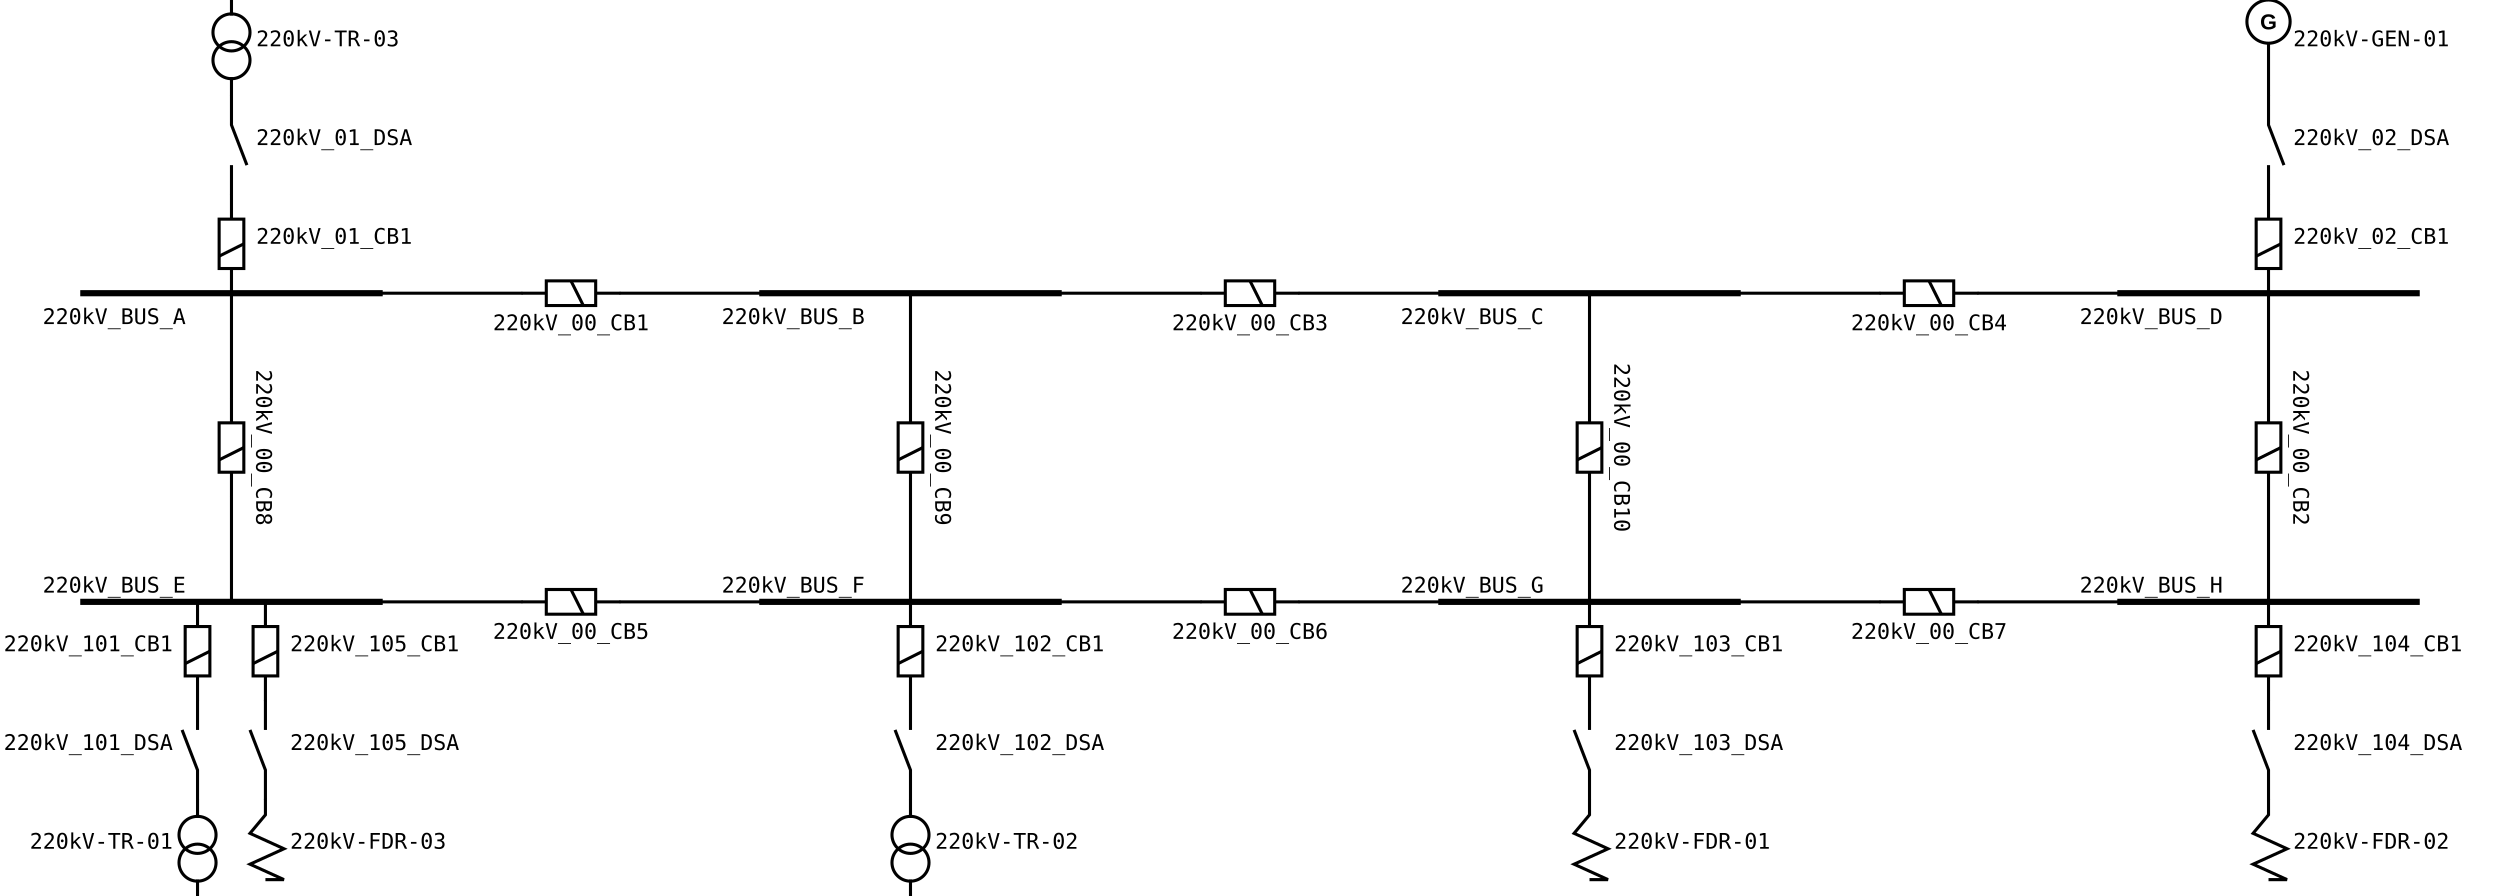
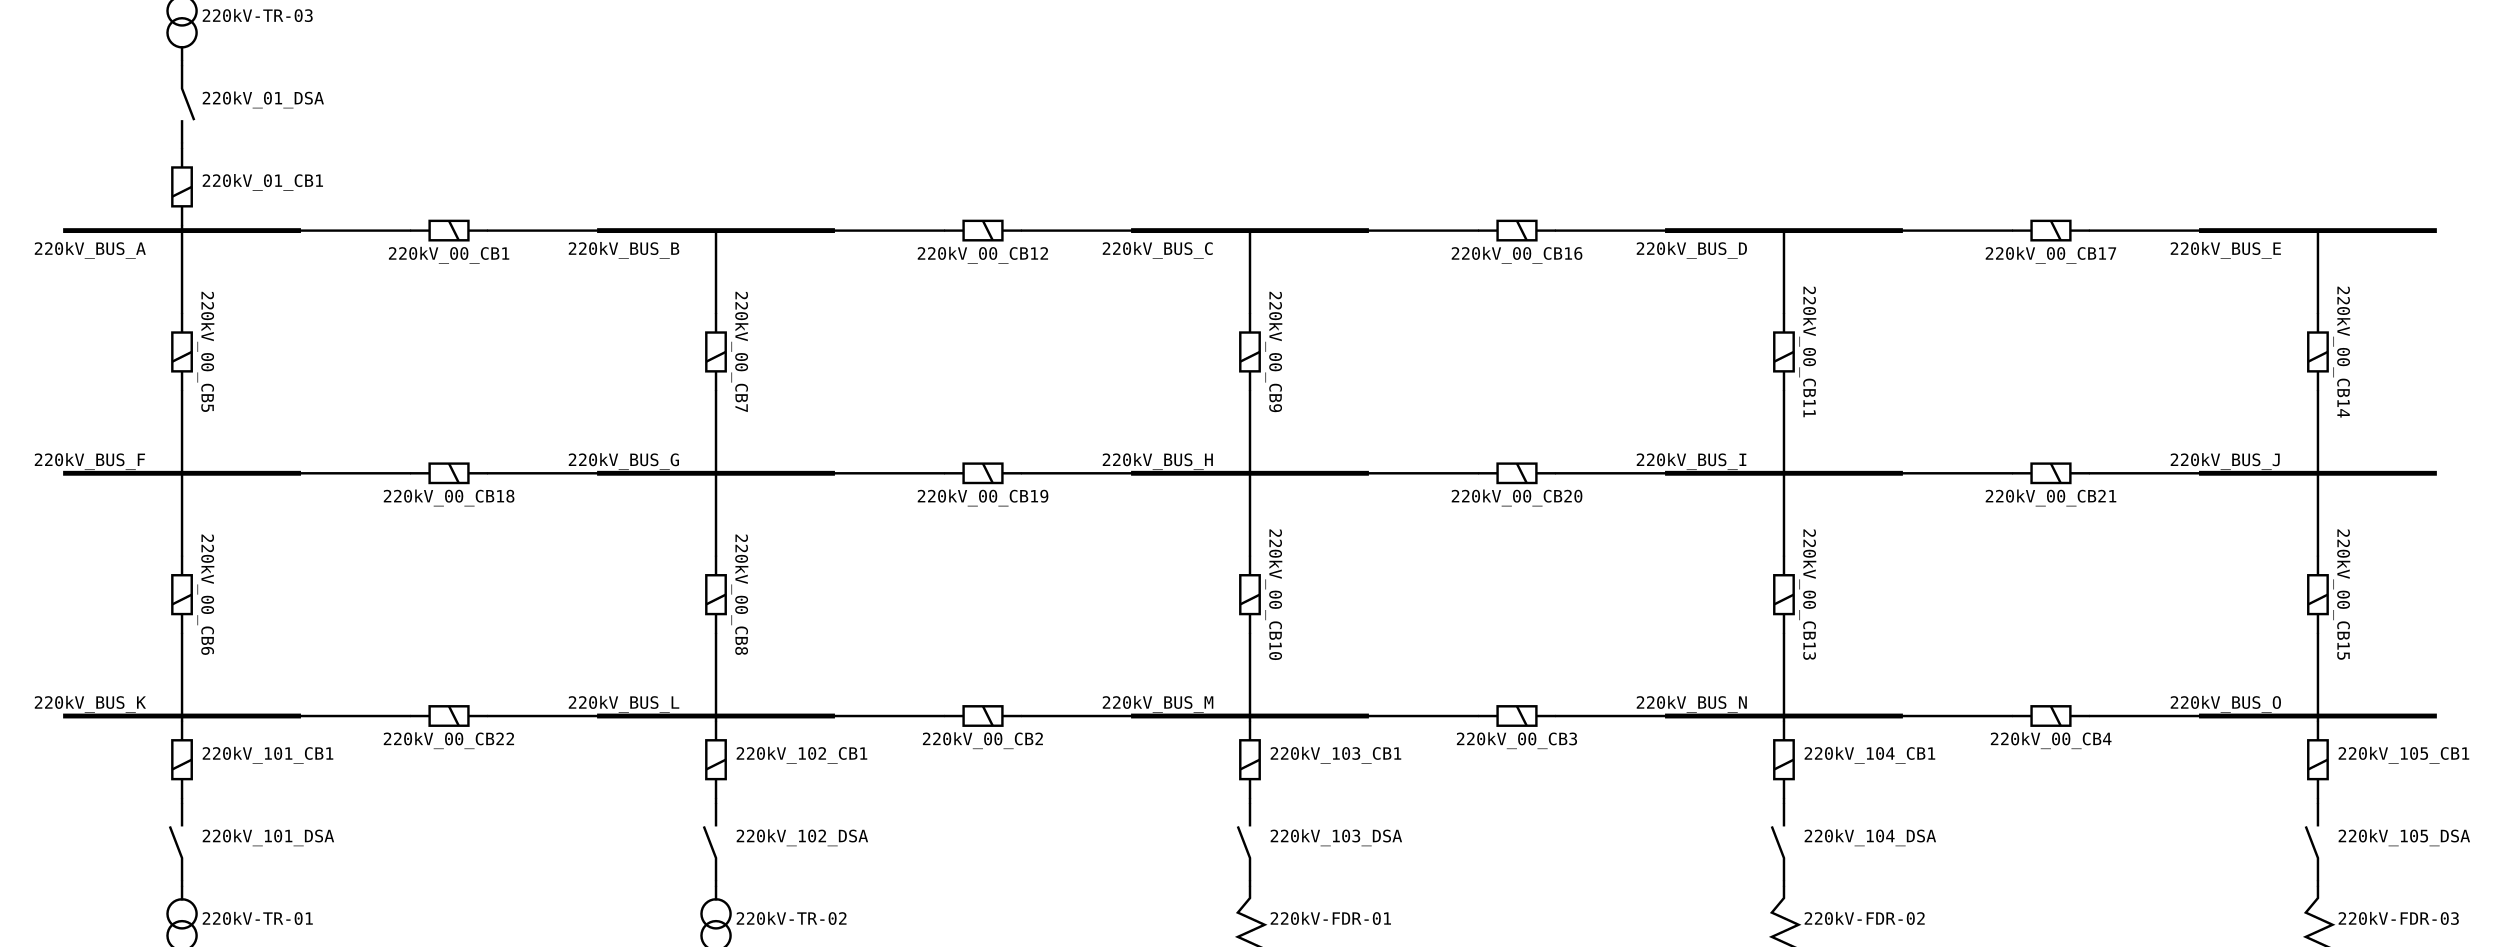
- <svg xmlns="http://www.w3.org/2000/svg" viewBox="0 0 810 290" width="810" height="290" style="background:#fff">
+ <svg xmlns="http://www.w3.org/2000/svg" viewBox="0 0 1030 390" width="1030" height="390" style="background:#fff">
  <line x1="27.0" y1="95.0" x2="123.0" y2="95.0" stroke="#000" stroke-width="2.0" stroke-linecap="square" />
  <text x="37.0" y="105.0" text-anchor="middle" font-family="monospace" font-size="7" fill="#000">220kV_BUS_A</text>
  <line x1="247.0" y1="95.0" x2="343.0" y2="95.0" stroke="#000" stroke-width="2.0" stroke-linecap="square" />
  <text x="257.0" y="105.0" text-anchor="middle" font-family="monospace" font-size="7" fill="#000">220kV_BUS_B</text>
  <line x1="467.0" y1="95.0" x2="563.0" y2="95.0" stroke="#000" stroke-width="2.0" stroke-linecap="square" />
  <text x="477.0" y="105.0" text-anchor="middle" font-family="monospace" font-size="7" fill="#000">220kV_BUS_C</text>
  <line x1="687.0" y1="95.0" x2="783.0" y2="95.0" stroke="#000" stroke-width="2.0" stroke-linecap="square" />
  <text x="697.0" y="105.0" text-anchor="middle" font-family="monospace" font-size="7" fill="#000">220kV_BUS_D</text>
+   <line x1="907.0" y1="95.0" x2="1003.0" y2="95.0" stroke="#000" stroke-width="2.0" stroke-linecap="square" />
+   <text x="917.0" y="105.0" text-anchor="middle" font-family="monospace" font-size="7" fill="#000">220kV_BUS_E</text>
  <line x1="27.0" y1="195.0" x2="123.0" y2="195.0" stroke="#000" stroke-width="2.0" stroke-linecap="square" />
-   <text x="37.0" y="192.0" text-anchor="middle" font-family="monospace" font-size="7" fill="#000">220kV_BUS_E</text>
+   <text x="37.0" y="192.0" text-anchor="middle" font-family="monospace" font-size="7" fill="#000">220kV_BUS_F</text>
  <line x1="247.0" y1="195.0" x2="343.0" y2="195.0" stroke="#000" stroke-width="2.0" stroke-linecap="square" />
-   <text x="257.0" y="192.0" text-anchor="middle" font-family="monospace" font-size="7" fill="#000">220kV_BUS_F</text>
+   <text x="257.0" y="192.0" text-anchor="middle" font-family="monospace" font-size="7" fill="#000">220kV_BUS_G</text>
  <line x1="467.0" y1="195.0" x2="563.0" y2="195.0" stroke="#000" stroke-width="2.0" stroke-linecap="square" />
-   <text x="477.0" y="192.0" text-anchor="middle" font-family="monospace" font-size="7" fill="#000">220kV_BUS_G</text>
+   <text x="477.0" y="192.0" text-anchor="middle" font-family="monospace" font-size="7" fill="#000">220kV_BUS_H</text>
  <line x1="687.0" y1="195.0" x2="783.0" y2="195.0" stroke="#000" stroke-width="2.0" stroke-linecap="square" />
-   <text x="697.0" y="192.0" text-anchor="middle" font-family="monospace" font-size="7" fill="#000">220kV_BUS_H</text>
+   <text x="697.0" y="192.0" text-anchor="middle" font-family="monospace" font-size="7" fill="#000">220kV_BUS_I</text>
+   <line x1="907.0" y1="195.0" x2="1003.0" y2="195.0" stroke="#000" stroke-width="2.0" stroke-linecap="square" />
+   <text x="917.0" y="192.0" text-anchor="middle" font-family="monospace" font-size="7" fill="#000">220kV_BUS_J</text>
+   <line x1="27.0" y1="295.0" x2="123.0" y2="295.0" stroke="#000" stroke-width="2.0" stroke-linecap="square" />
+   <text x="37.0" y="292.0" text-anchor="middle" font-family="monospace" font-size="7" fill="#000">220kV_BUS_K</text>
+   <line x1="247.0" y1="295.0" x2="343.0" y2="295.0" stroke="#000" stroke-width="2.0" stroke-linecap="square" />
+   <text x="257.0" y="292.0" text-anchor="middle" font-family="monospace" font-size="7" fill="#000">220kV_BUS_L</text>
+   <line x1="467.0" y1="295.0" x2="563.0" y2="295.0" stroke="#000" stroke-width="2.0" stroke-linecap="square" />
+   <text x="477.0" y="292.0" text-anchor="middle" font-family="monospace" font-size="7" fill="#000">220kV_BUS_M</text>
+   <line x1="687.0" y1="295.0" x2="783.0" y2="295.0" stroke="#000" stroke-width="2.0" stroke-linecap="square" />
+   <text x="697.0" y="292.0" text-anchor="middle" font-family="monospace" font-size="7" fill="#000">220kV_BUS_N</text>
+   <line x1="907.0" y1="295.0" x2="1003.0" y2="295.0" stroke="#000" stroke-width="2.0" stroke-linecap="square" />
+   <text x="917.0" y="292.0" text-anchor="middle" font-family="monospace" font-size="7" fill="#000">220kV_BUS_O</text>
  <line x1="123.0" y1="95.0" x2="169.0" y2="95.0" stroke="#000" stroke-width="1" stroke-linecap="round" />
  <circle cx="123.0" cy="95.0" r="0.0" fill="#000" />
  <circle cx="169.0" cy="95.0" r="0.0" fill="#000" />
  <g transform="translate(169.0,79.0) scale(1)">
    <g transform="rotate(-90,16,16)">
      <line x1="16" y1="0" x2="16" y2="8" stroke="#000" stroke-width="1" />
      <line x1="16" y1="32" x2="16" y2="24" stroke="#000" stroke-width="1" />
      <rect x="12" y="8" width="8" height="16" fill="none" stroke="#000" stroke-width="1" />
      <line x1="12" y1="20" x2="20" y2="16" stroke="#000" stroke-width="1" />
    </g>
  </g>
  <text x="185.0" y="107.0" text-anchor="middle" font-family="monospace" font-size="7" fill="#000">220kV_00_CB1</text>
  <circle cx="201.0" cy="95.0" r="0.0" fill="#000" />
  <line x1="201.0" y1="95.0" x2="247.0" y2="95.0" stroke="#000" stroke-width="1" stroke-linecap="round" />
  <circle cx="247.0" cy="95.0" r="0.0" fill="#000" />
  <line x1="75.0" y1="95.0" x2="75.0" y2="129.0" stroke="#000" stroke-width="1" stroke-linecap="round" />
  <circle cx="75.0" cy="95.0" r="0.0" fill="#000" />
  <circle cx="75.0" cy="129.0" r="0.0" fill="#000" />
  <g transform="translate(59.0,129.0) scale(1)">
    <line x1="16" y1="0" x2="16" y2="8" stroke="#000" stroke-width="1" />
    <line x1="16" y1="32" x2="16" y2="24" stroke="#000" stroke-width="1" />
    <rect x="12" y="8" width="8" height="16" fill="none" stroke="#000" stroke-width="1" />
    <line x1="12" y1="20" x2="20" y2="16" stroke="#000" stroke-width="1" />
  </g>
-   <text x="83.0" y="145.0" text-anchor="middle" font-family="monospace" font-size="7" fill="#000" transform="rotate(90,83.0,145.0)">220kV_00_CB8</text>
+   <text x="83.0" y="145.0" text-anchor="middle" font-family="monospace" font-size="7" fill="#000" transform="rotate(90,83.0,145.0)">220kV_00_CB5</text>
  <circle cx="75.0" cy="161.0" r="0.0" fill="#000" />
  <line x1="75.0" y1="161.0" x2="75.0" y2="195.0" stroke="#000" stroke-width="1" stroke-linecap="round" />
  <circle cx="75.0" cy="195.0" r="0.0" fill="#000" />
+   <line x1="295.0" y1="95.0" x2="295.0" y2="129.0" stroke="#000" stroke-width="1" stroke-linecap="round" />
+   <circle cx="295.0" cy="95.0" r="0.0" fill="#000" />
+   <circle cx="295.0" cy="129.0" r="0.0" fill="#000" />
+   <g transform="translate(279.0,129.0) scale(1)">
+     <line x1="16" y1="0" x2="16" y2="8" stroke="#000" stroke-width="1" />
+     <line x1="16" y1="32" x2="16" y2="24" stroke="#000" stroke-width="1" />
+     <rect x="12" y="8" width="8" height="16" fill="none" stroke="#000" stroke-width="1" />
+     <line x1="12" y1="20" x2="20" y2="16" stroke="#000" stroke-width="1" />
+   </g>
+   <text x="303.0" y="145.0" text-anchor="middle" font-family="monospace" font-size="7" fill="#000" transform="rotate(90,303.0,145.0)">220kV_00_CB7</text>
+   <circle cx="295.0" cy="161.0" r="0.0" fill="#000" />
+   <line x1="295.0" y1="161.0" x2="295.0" y2="195.0" stroke="#000" stroke-width="1" stroke-linecap="round" />
+   <circle cx="295.0" cy="195.0" r="0.0" fill="#000" />
  <line x1="343.0" y1="95.0" x2="389.0" y2="95.0" stroke="#000" stroke-width="1" stroke-linecap="round" />
  <circle cx="343.0" cy="95.0" r="0.0" fill="#000" />
  <circle cx="389.0" cy="95.0" r="0.0" fill="#000" />
  <g transform="translate(389.0,79.0) scale(1)">
    <g transform="rotate(-90,16,16)">
      <line x1="16" y1="0" x2="16" y2="8" stroke="#000" stroke-width="1" />
      <line x1="16" y1="32" x2="16" y2="24" stroke="#000" stroke-width="1" />
      <rect x="12" y="8" width="8" height="16" fill="none" stroke="#000" stroke-width="1" />
      <line x1="12" y1="20" x2="20" y2="16" stroke="#000" stroke-width="1" />
    </g>
  </g>
-   <text x="405.0" y="107.0" text-anchor="middle" font-family="monospace" font-size="7" fill="#000">220kV_00_CB3</text>
+   <text x="405.0" y="107.0" text-anchor="middle" font-family="monospace" font-size="7" fill="#000">220kV_00_CB12</text>
  <circle cx="421.0" cy="95.0" r="0.0" fill="#000" />
  <line x1="421.0" y1="95.0" x2="467.0" y2="95.0" stroke="#000" stroke-width="1" stroke-linecap="round" />
  <circle cx="467.0" cy="95.0" r="0.0" fill="#000" />
-   <line x1="295.0" y1="95.0" x2="295.0" y2="129.0" stroke="#000" stroke-width="1" stroke-linecap="round" />
-   <circle cx="295.0" cy="95.0" r="0.0" fill="#000" />
-   <circle cx="295.0" cy="129.0" r="0.0" fill="#000" />
-   <g transform="translate(279.0,129.0) scale(1)">
-     <line x1="16" y1="0" x2="16" y2="8" stroke="#000" stroke-width="1" />
-     <line x1="16" y1="32" x2="16" y2="24" stroke="#000" stroke-width="1" />
-     <rect x="12" y="8" width="8" height="16" fill="none" stroke="#000" stroke-width="1" />
-     <line x1="12" y1="20" x2="20" y2="16" stroke="#000" stroke-width="1" />
-   </g>
-   <text x="303.0" y="145.0" text-anchor="middle" font-family="monospace" font-size="7" fill="#000" transform="rotate(90,303.0,145.0)">220kV_00_CB9</text>
-   <circle cx="295.0" cy="161.0" r="0.0" fill="#000" />
-   <line x1="295.0" y1="161.0" x2="295.0" y2="195.0" stroke="#000" stroke-width="1" stroke-linecap="round" />
-   <circle cx="295.0" cy="195.0" r="0.0" fill="#000" />
+   <line x1="515.0" y1="95.0" x2="515.0" y2="129.0" stroke="#000" stroke-width="1" stroke-linecap="round" />
+   <circle cx="515.0" cy="95.0" r="0.0" fill="#000" />
+   <circle cx="515.0" cy="129.0" r="0.0" fill="#000" />
+   <g transform="translate(499.0,129.0) scale(1)">
+     <line x1="16" y1="0" x2="16" y2="8" stroke="#000" stroke-width="1" />
+     <line x1="16" y1="32" x2="16" y2="24" stroke="#000" stroke-width="1" />
+     <rect x="12" y="8" width="8" height="16" fill="none" stroke="#000" stroke-width="1" />
+     <line x1="12" y1="20" x2="20" y2="16" stroke="#000" stroke-width="1" />
+   </g>
+   <text x="523.0" y="145.0" text-anchor="middle" font-family="monospace" font-size="7" fill="#000" transform="rotate(90,523.0,145.0)">220kV_00_CB9</text>
+   <circle cx="515.0" cy="161.0" r="0.0" fill="#000" />
+   <line x1="515.0" y1="161.0" x2="515.0" y2="195.0" stroke="#000" stroke-width="1" stroke-linecap="round" />
+   <circle cx="515.0" cy="195.0" r="0.0" fill="#000" />
  <line x1="563.0" y1="95.0" x2="609.0" y2="95.0" stroke="#000" stroke-width="1" stroke-linecap="round" />
  <circle cx="563.0" cy="95.0" r="0.0" fill="#000" />
  <circle cx="609.0" cy="95.0" r="0.0" fill="#000" />
  <g transform="translate(609.0,79.0) scale(1)">
    <g transform="rotate(-90,16,16)">
      <line x1="16" y1="0" x2="16" y2="8" stroke="#000" stroke-width="1" />
      <line x1="16" y1="32" x2="16" y2="24" stroke="#000" stroke-width="1" />
      <rect x="12" y="8" width="8" height="16" fill="none" stroke="#000" stroke-width="1" />
      <line x1="12" y1="20" x2="20" y2="16" stroke="#000" stroke-width="1" />
    </g>
  </g>
-   <text x="625.0" y="107.0" text-anchor="middle" font-family="monospace" font-size="7" fill="#000">220kV_00_CB4</text>
+   <text x="625.0" y="107.0" text-anchor="middle" font-family="monospace" font-size="7" fill="#000">220kV_00_CB16</text>
  <circle cx="641.0" cy="95.0" r="0.0" fill="#000" />
  <line x1="641.0" y1="95.0" x2="687.0" y2="95.0" stroke="#000" stroke-width="1" stroke-linecap="round" />
  <circle cx="687.0" cy="95.0" r="0.0" fill="#000" />
-   <line x1="515.0" y1="95.0" x2="515.0" y2="129.0" stroke="#000" stroke-width="1" stroke-linecap="round" />
-   <circle cx="515.0" cy="95.0" r="0.0" fill="#000" />
-   <circle cx="515.0" cy="129.0" r="0.0" fill="#000" />
-   <g transform="translate(499.0,129.0) scale(1)">
-     <line x1="16" y1="0" x2="16" y2="8" stroke="#000" stroke-width="1" />
-     <line x1="16" y1="32" x2="16" y2="24" stroke="#000" stroke-width="1" />
-     <rect x="12" y="8" width="8" height="16" fill="none" stroke="#000" stroke-width="1" />
-     <line x1="12" y1="20" x2="20" y2="16" stroke="#000" stroke-width="1" />
-   </g>
-   <text x="523.0" y="145.0" text-anchor="middle" font-family="monospace" font-size="7" fill="#000" transform="rotate(90,523.0,145.0)">220kV_00_CB10</text>
-   <circle cx="515.0" cy="161.0" r="0.0" fill="#000" />
-   <line x1="515.0" y1="161.0" x2="515.0" y2="195.0" stroke="#000" stroke-width="1" stroke-linecap="round" />
-   <circle cx="515.0" cy="195.0" r="0.0" fill="#000" />
  <line x1="735.0" y1="95.0" x2="735.0" y2="129.0" stroke="#000" stroke-width="1" stroke-linecap="round" />
  <circle cx="735.0" cy="95.0" r="0.0" fill="#000" />
  <circle cx="735.0" cy="129.0" r="0.0" fill="#000" />
  <g transform="translate(719.0,129.0) scale(1)">
    <line x1="16" y1="0" x2="16" y2="8" stroke="#000" stroke-width="1" />
    <line x1="16" y1="32" x2="16" y2="24" stroke="#000" stroke-width="1" />
    <rect x="12" y="8" width="8" height="16" fill="none" stroke="#000" stroke-width="1" />
    <line x1="12" y1="20" x2="20" y2="16" stroke="#000" stroke-width="1" />
  </g>
-   <text x="743.0" y="145.0" text-anchor="middle" font-family="monospace" font-size="7" fill="#000" transform="rotate(90,743.0,145.0)">220kV_00_CB2</text>
+   <text x="743.0" y="145.0" text-anchor="middle" font-family="monospace" font-size="7" fill="#000" transform="rotate(90,743.0,145.0)">220kV_00_CB11</text>
  <circle cx="735.0" cy="161.0" r="0.0" fill="#000" />
  <line x1="735.0" y1="161.0" x2="735.0" y2="195.0" stroke="#000" stroke-width="1" stroke-linecap="round" />
  <circle cx="735.0" cy="195.0" r="0.0" fill="#000" />
+   <line x1="783.0" y1="95.0" x2="829.0" y2="95.0" stroke="#000" stroke-width="1" stroke-linecap="round" />
+   <circle cx="783.0" cy="95.0" r="0.0" fill="#000" />
+   <circle cx="829.0" cy="95.0" r="0.0" fill="#000" />
+   <g transform="translate(829.0,79.0) scale(1)">
+     <g transform="rotate(-90,16,16)">
+       <line x1="16" y1="0" x2="16" y2="8" stroke="#000" stroke-width="1" />
+       <line x1="16" y1="32" x2="16" y2="24" stroke="#000" stroke-width="1" />
+       <rect x="12" y="8" width="8" height="16" fill="none" stroke="#000" stroke-width="1" />
+       <line x1="12" y1="20" x2="20" y2="16" stroke="#000" stroke-width="1" />
+     </g>
+   </g>
+   <text x="845.0" y="107.0" text-anchor="middle" font-family="monospace" font-size="7" fill="#000">220kV_00_CB17</text>
+   <circle cx="861.0" cy="95.0" r="0.0" fill="#000" />
+   <line x1="861.0" y1="95.0" x2="907.0" y2="95.0" stroke="#000" stroke-width="1" stroke-linecap="round" />
+   <circle cx="907.0" cy="95.0" r="0.0" fill="#000" />
+   <line x1="955.0" y1="95.0" x2="955.0" y2="129.0" stroke="#000" stroke-width="1" stroke-linecap="round" />
+   <circle cx="955.0" cy="95.0" r="0.0" fill="#000" />
+   <circle cx="955.0" cy="129.0" r="0.0" fill="#000" />
+   <g transform="translate(939.0,129.0) scale(1)">
+     <line x1="16" y1="0" x2="16" y2="8" stroke="#000" stroke-width="1" />
+     <line x1="16" y1="32" x2="16" y2="24" stroke="#000" stroke-width="1" />
+     <rect x="12" y="8" width="8" height="16" fill="none" stroke="#000" stroke-width="1" />
+     <line x1="12" y1="20" x2="20" y2="16" stroke="#000" stroke-width="1" />
+   </g>
+   <text x="963.0" y="145.0" text-anchor="middle" font-family="monospace" font-size="7" fill="#000" transform="rotate(90,963.0,145.0)">220kV_00_CB14</text>
+   <circle cx="955.0" cy="161.0" r="0.0" fill="#000" />
+   <line x1="955.0" y1="161.0" x2="955.0" y2="195.0" stroke="#000" stroke-width="1" stroke-linecap="round" />
+   <circle cx="955.0" cy="195.0" r="0.0" fill="#000" />
+   <line x1="75.0" y1="195.0" x2="75.0" y2="229.0" stroke="#000" stroke-width="1" stroke-linecap="round" />
+   <circle cx="75.0" cy="195.0" r="0.0" fill="#000" />
+   <circle cx="75.0" cy="229.0" r="0.0" fill="#000" />
+   <g transform="translate(59.0,229.0) scale(1)">
+     <line x1="16" y1="0" x2="16" y2="8" stroke="#000" stroke-width="1" />
+     <line x1="16" y1="32" x2="16" y2="24" stroke="#000" stroke-width="1" />
+     <rect x="12" y="8" width="8" height="16" fill="none" stroke="#000" stroke-width="1" />
+     <line x1="12" y1="20" x2="20" y2="16" stroke="#000" stroke-width="1" />
+   </g>
+   <text x="83.0" y="245.0" text-anchor="middle" font-family="monospace" font-size="7" fill="#000" transform="rotate(90,83.0,245.0)">220kV_00_CB6</text>
+   <circle cx="75.0" cy="261.0" r="0.0" fill="#000" />
+   <line x1="75.0" y1="261.0" x2="75.0" y2="295.0" stroke="#000" stroke-width="1" stroke-linecap="round" />
+   <circle cx="75.0" cy="295.0" r="0.0" fill="#000" />
  <line x1="123.0" y1="195.0" x2="169.0" y2="195.0" stroke="#000" stroke-width="1" stroke-linecap="round" />
  <circle cx="123.0" cy="195.0" r="0.0" fill="#000" />
  <circle cx="169.0" cy="195.0" r="0.0" fill="#000" />
  <g transform="translate(169.0,179.0) scale(1)">
    <g transform="rotate(-90,16,16)">
      <line x1="16" y1="0" x2="16" y2="8" stroke="#000" stroke-width="1" />
      <line x1="16" y1="32" x2="16" y2="24" stroke="#000" stroke-width="1" />
      <rect x="12" y="8" width="8" height="16" fill="none" stroke="#000" stroke-width="1" />
      <line x1="12" y1="20" x2="20" y2="16" stroke="#000" stroke-width="1" />
    </g>
  </g>
-   <text x="185.0" y="207.0" text-anchor="middle" font-family="monospace" font-size="7" fill="#000">220kV_00_CB5</text>
+   <text x="185.0" y="207.0" text-anchor="middle" font-family="monospace" font-size="7" fill="#000">220kV_00_CB18</text>
  <circle cx="201.0" cy="195.0" r="0.0" fill="#000" />
  <line x1="201.0" y1="195.0" x2="247.0" y2="195.0" stroke="#000" stroke-width="1" stroke-linecap="round" />
  <circle cx="247.0" cy="195.0" r="0.0" fill="#000" />
+   <line x1="295.0" y1="195.0" x2="295.0" y2="229.0" stroke="#000" stroke-width="1" stroke-linecap="round" />
+   <circle cx="295.0" cy="195.0" r="0.0" fill="#000" />
+   <circle cx="295.0" cy="229.0" r="0.0" fill="#000" />
+   <g transform="translate(279.0,229.0) scale(1)">
+     <line x1="16" y1="0" x2="16" y2="8" stroke="#000" stroke-width="1" />
+     <line x1="16" y1="32" x2="16" y2="24" stroke="#000" stroke-width="1" />
+     <rect x="12" y="8" width="8" height="16" fill="none" stroke="#000" stroke-width="1" />
+     <line x1="12" y1="20" x2="20" y2="16" stroke="#000" stroke-width="1" />
+   </g>
+   <text x="303.0" y="245.0" text-anchor="middle" font-family="monospace" font-size="7" fill="#000" transform="rotate(90,303.0,245.0)">220kV_00_CB8</text>
+   <circle cx="295.0" cy="261.0" r="0.0" fill="#000" />
+   <line x1="295.0" y1="261.0" x2="295.0" y2="295.0" stroke="#000" stroke-width="1" stroke-linecap="round" />
+   <circle cx="295.0" cy="295.0" r="0.0" fill="#000" />
  <line x1="343.0" y1="195.0" x2="389.0" y2="195.0" stroke="#000" stroke-width="1" stroke-linecap="round" />
  <circle cx="343.0" cy="195.0" r="0.0" fill="#000" />
  <circle cx="389.0" cy="195.0" r="0.0" fill="#000" />
  <g transform="translate(389.0,179.0) scale(1)">
    <g transform="rotate(-90,16,16)">
      <line x1="16" y1="0" x2="16" y2="8" stroke="#000" stroke-width="1" />
      <line x1="16" y1="32" x2="16" y2="24" stroke="#000" stroke-width="1" />
      <rect x="12" y="8" width="8" height="16" fill="none" stroke="#000" stroke-width="1" />
      <line x1="12" y1="20" x2="20" y2="16" stroke="#000" stroke-width="1" />
    </g>
  </g>
-   <text x="405.0" y="207.0" text-anchor="middle" font-family="monospace" font-size="7" fill="#000">220kV_00_CB6</text>
+   <text x="405.0" y="207.0" text-anchor="middle" font-family="monospace" font-size="7" fill="#000">220kV_00_CB19</text>
  <circle cx="421.0" cy="195.0" r="0.0" fill="#000" />
  <line x1="421.0" y1="195.0" x2="467.0" y2="195.0" stroke="#000" stroke-width="1" stroke-linecap="round" />
  <circle cx="467.0" cy="195.0" r="0.0" fill="#000" />
+   <line x1="515.0" y1="195.0" x2="515.0" y2="229.0" stroke="#000" stroke-width="1" stroke-linecap="round" />
+   <circle cx="515.0" cy="195.0" r="0.0" fill="#000" />
+   <circle cx="515.0" cy="229.0" r="0.0" fill="#000" />
+   <g transform="translate(499.0,229.0) scale(1)">
+     <line x1="16" y1="0" x2="16" y2="8" stroke="#000" stroke-width="1" />
+     <line x1="16" y1="32" x2="16" y2="24" stroke="#000" stroke-width="1" />
+     <rect x="12" y="8" width="8" height="16" fill="none" stroke="#000" stroke-width="1" />
+     <line x1="12" y1="20" x2="20" y2="16" stroke="#000" stroke-width="1" />
+   </g>
+   <text x="523.0" y="245.0" text-anchor="middle" font-family="monospace" font-size="7" fill="#000" transform="rotate(90,523.0,245.0)">220kV_00_CB10</text>
+   <circle cx="515.0" cy="261.0" r="0.0" fill="#000" />
+   <line x1="515.0" y1="261.0" x2="515.0" y2="295.0" stroke="#000" stroke-width="1" stroke-linecap="round" />
+   <circle cx="515.0" cy="295.0" r="0.0" fill="#000" />
  <line x1="563.0" y1="195.0" x2="609.0" y2="195.0" stroke="#000" stroke-width="1" stroke-linecap="round" />
  <circle cx="563.0" cy="195.0" r="0.0" fill="#000" />
  <circle cx="609.0" cy="195.0" r="0.0" fill="#000" />
  <g transform="translate(609.0,179.0) scale(1)">
    <g transform="rotate(-90,16,16)">
      <line x1="16" y1="0" x2="16" y2="8" stroke="#000" stroke-width="1" />
      <line x1="16" y1="32" x2="16" y2="24" stroke="#000" stroke-width="1" />
      <rect x="12" y="8" width="8" height="16" fill="none" stroke="#000" stroke-width="1" />
      <line x1="12" y1="20" x2="20" y2="16" stroke="#000" stroke-width="1" />
    </g>
  </g>
-   <text x="625.0" y="207.0" text-anchor="middle" font-family="monospace" font-size="7" fill="#000">220kV_00_CB7</text>
+   <text x="625.0" y="207.0" text-anchor="middle" font-family="monospace" font-size="7" fill="#000">220kV_00_CB20</text>
  <circle cx="641.0" cy="195.0" r="0.0" fill="#000" />
  <line x1="641.0" y1="195.0" x2="687.0" y2="195.0" stroke="#000" stroke-width="1" stroke-linecap="round" />
  <circle cx="687.0" cy="195.0" r="0.0" fill="#000" />
+   <line x1="735.0" y1="195.0" x2="735.0" y2="229.0" stroke="#000" stroke-width="1" stroke-linecap="round" />
+   <circle cx="735.0" cy="195.0" r="0.0" fill="#000" />
+   <circle cx="735.0" cy="229.0" r="0.0" fill="#000" />
+   <g transform="translate(719.0,229.0) scale(1)">
+     <line x1="16" y1="0" x2="16" y2="8" stroke="#000" stroke-width="1" />
+     <line x1="16" y1="32" x2="16" y2="24" stroke="#000" stroke-width="1" />
+     <rect x="12" y="8" width="8" height="16" fill="none" stroke="#000" stroke-width="1" />
+     <line x1="12" y1="20" x2="20" y2="16" stroke="#000" stroke-width="1" />
+   </g>
+   <text x="743.0" y="245.0" text-anchor="middle" font-family="monospace" font-size="7" fill="#000" transform="rotate(90,743.0,245.0)">220kV_00_CB13</text>
+   <circle cx="735.0" cy="261.0" r="0.0" fill="#000" />
+   <line x1="735.0" y1="261.0" x2="735.0" y2="295.0" stroke="#000" stroke-width="1" stroke-linecap="round" />
+   <circle cx="735.0" cy="295.0" r="0.0" fill="#000" />
+   <line x1="783.0" y1="195.0" x2="829.0" y2="195.0" stroke="#000" stroke-width="1" stroke-linecap="round" />
+   <circle cx="783.0" cy="195.0" r="0.0" fill="#000" />
+   <circle cx="829.0" cy="195.0" r="0.0" fill="#000" />
+   <g transform="translate(829.0,179.0) scale(1)">
+     <g transform="rotate(-90,16,16)">
+       <line x1="16" y1="0" x2="16" y2="8" stroke="#000" stroke-width="1" />
+       <line x1="16" y1="32" x2="16" y2="24" stroke="#000" stroke-width="1" />
+       <rect x="12" y="8" width="8" height="16" fill="none" stroke="#000" stroke-width="1" />
+       <line x1="12" y1="20" x2="20" y2="16" stroke="#000" stroke-width="1" />
+     </g>
+   </g>
+   <text x="845.0" y="207.0" text-anchor="middle" font-family="monospace" font-size="7" fill="#000">220kV_00_CB21</text>
+   <circle cx="861.0" cy="195.0" r="0.0" fill="#000" />
+   <line x1="861.0" y1="195.0" x2="907.0" y2="195.0" stroke="#000" stroke-width="1" stroke-linecap="round" />
+   <circle cx="907.0" cy="195.0" r="0.0" fill="#000" />
+   <line x1="955.0" y1="195.0" x2="955.0" y2="229.0" stroke="#000" stroke-width="1" stroke-linecap="round" />
+   <circle cx="955.0" cy="195.0" r="0.0" fill="#000" />
+   <circle cx="955.0" cy="229.0" r="0.0" fill="#000" />
+   <g transform="translate(939.0,229.0) scale(1)">
+     <line x1="16" y1="0" x2="16" y2="8" stroke="#000" stroke-width="1" />
+     <line x1="16" y1="32" x2="16" y2="24" stroke="#000" stroke-width="1" />
+     <rect x="12" y="8" width="8" height="16" fill="none" stroke="#000" stroke-width="1" />
+     <line x1="12" y1="20" x2="20" y2="16" stroke="#000" stroke-width="1" />
+   </g>
+   <text x="963.0" y="245.0" text-anchor="middle" font-family="monospace" font-size="7" fill="#000" transform="rotate(90,963.0,245.0)">220kV_00_CB15</text>
+   <circle cx="955.0" cy="261.0" r="0.0" fill="#000" />
+   <line x1="955.0" y1="261.0" x2="955.0" y2="295.0" stroke="#000" stroke-width="1" stroke-linecap="round" />
+   <circle cx="955.0" cy="295.0" r="0.0" fill="#000" />
+   <line x1="123.0" y1="295.0" x2="169.0" y2="295.0" stroke="#000" stroke-width="1" stroke-linecap="round" />
+   <circle cx="123.0" cy="295.0" r="0.0" fill="#000" />
+   <circle cx="169.0" cy="295.0" r="0.0" fill="#000" />
+   <g transform="translate(169.0,279.0) scale(1)">
+     <g transform="rotate(-90,16,16)">
+       <line x1="16" y1="0" x2="16" y2="8" stroke="#000" stroke-width="1" />
+       <line x1="16" y1="32" x2="16" y2="24" stroke="#000" stroke-width="1" />
+       <rect x="12" y="8" width="8" height="16" fill="none" stroke="#000" stroke-width="1" />
+       <line x1="12" y1="20" x2="20" y2="16" stroke="#000" stroke-width="1" />
+     </g>
+   </g>
+   <text x="185.0" y="307.0" text-anchor="middle" font-family="monospace" font-size="7" fill="#000">220kV_00_CB22</text>
+   <circle cx="201.0" cy="295.0" r="0.0" fill="#000" />
+   <line x1="201.0" y1="295.0" x2="247.0" y2="295.0" stroke="#000" stroke-width="1" stroke-linecap="round" />
+   <circle cx="247.0" cy="295.0" r="0.0" fill="#000" />
+   <line x1="343.0" y1="295.0" x2="389.0" y2="295.0" stroke="#000" stroke-width="1" stroke-linecap="round" />
+   <circle cx="343.0" cy="295.0" r="0.0" fill="#000" />
+   <circle cx="389.0" cy="295.0" r="0.0" fill="#000" />
+   <g transform="translate(389.0,279.0) scale(1)">
+     <g transform="rotate(-90,16,16)">
+       <line x1="16" y1="0" x2="16" y2="8" stroke="#000" stroke-width="1" />
+       <line x1="16" y1="32" x2="16" y2="24" stroke="#000" stroke-width="1" />
+       <rect x="12" y="8" width="8" height="16" fill="none" stroke="#000" stroke-width="1" />
+       <line x1="12" y1="20" x2="20" y2="16" stroke="#000" stroke-width="1" />
+     </g>
+   </g>
+   <text x="405.0" y="307.0" text-anchor="middle" font-family="monospace" font-size="7" fill="#000">220kV_00_CB2</text>
+   <circle cx="421.0" cy="295.0" r="0.0" fill="#000" />
+   <line x1="421.0" y1="295.0" x2="467.0" y2="295.0" stroke="#000" stroke-width="1" stroke-linecap="round" />
+   <circle cx="467.0" cy="295.0" r="0.0" fill="#000" />
+   <line x1="563.0" y1="295.0" x2="609.0" y2="295.0" stroke="#000" stroke-width="1" stroke-linecap="round" />
+   <circle cx="563.0" cy="295.0" r="0.0" fill="#000" />
+   <circle cx="609.0" cy="295.0" r="0.0" fill="#000" />
+   <g transform="translate(609.0,279.0) scale(1)">
+     <g transform="rotate(-90,16,16)">
+       <line x1="16" y1="0" x2="16" y2="8" stroke="#000" stroke-width="1" />
+       <line x1="16" y1="32" x2="16" y2="24" stroke="#000" stroke-width="1" />
+       <rect x="12" y="8" width="8" height="16" fill="none" stroke="#000" stroke-width="1" />
+       <line x1="12" y1="20" x2="20" y2="16" stroke="#000" stroke-width="1" />
+     </g>
+   </g>
+   <text x="625.0" y="307.0" text-anchor="middle" font-family="monospace" font-size="7" fill="#000">220kV_00_CB3</text>
+   <circle cx="641.0" cy="295.0" r="0.0" fill="#000" />
+   <line x1="641.0" y1="295.0" x2="687.0" y2="295.0" stroke="#000" stroke-width="1" stroke-linecap="round" />
+   <circle cx="687.0" cy="295.0" r="0.0" fill="#000" />
+   <line x1="783.0" y1="295.0" x2="829.0" y2="295.0" stroke="#000" stroke-width="1" stroke-linecap="round" />
+   <circle cx="783.0" cy="295.0" r="0.0" fill="#000" />
+   <circle cx="829.0" cy="295.0" r="0.0" fill="#000" />
+   <g transform="translate(829.0,279.0) scale(1)">
+     <g transform="rotate(-90,16,16)">
+       <line x1="16" y1="0" x2="16" y2="8" stroke="#000" stroke-width="1" />
+       <line x1="16" y1="32" x2="16" y2="24" stroke="#000" stroke-width="1" />
+       <rect x="12" y="8" width="8" height="16" fill="none" stroke="#000" stroke-width="1" />
+       <line x1="12" y1="20" x2="20" y2="16" stroke="#000" stroke-width="1" />
+     </g>
+   </g>
+   <text x="845.0" y="307.0" text-anchor="middle" font-family="monospace" font-size="7" fill="#000">220kV_00_CB4</text>
+   <circle cx="861.0" cy="295.0" r="0.0" fill="#000" />
+   <line x1="861.0" y1="295.0" x2="907.0" y2="295.0" stroke="#000" stroke-width="1" stroke-linecap="round" />
+   <circle cx="907.0" cy="295.0" r="0.0" fill="#000" />
  <circle cx="75.0" cy="95.0" r="0.0" fill="#000" />
-   <line x1="75.0" y1="95.0" x2="75.0" y2="95.0" stroke="#000" stroke-width="1" stroke-linecap="round" />
-   <g transform="translate(59.0,63.0) scale(1)">
-     <line x1="16" y1="0" x2="16" y2="8" stroke="#000" stroke-width="1" />
-     <line x1="16" y1="32" x2="16" y2="24" stroke="#000" stroke-width="1" />
-     <rect x="12" y="8" width="8" height="16" fill="none" stroke="#000" stroke-width="1" />
-     <line x1="12" y1="20" x2="20" y2="16" stroke="#000" stroke-width="1" />
-   </g>
-   <text x="83.0" y="79.0" text-anchor="start" font-family="monospace" font-size="7" fill="#000">220kV_01_CB1</text>
-   <circle cx="75.0" cy="63.0" r="0.0" fill="#000" />
-   <circle cx="75.0" cy="95.0" r="0.0" fill="#000" />
-   <line x1="75.0" y1="63.0" x2="75.0" y2="63.0" stroke="#000" stroke-width="1" stroke-linecap="round" />
-   <g transform="translate(59.0,31.0) scale(1)">
+   <line x1="75.0" y1="95.0" x2="75.0" y2="93.0" stroke="#000" stroke-width="1" stroke-linecap="round" />
+   <g transform="translate(59.0,61.0) scale(1)">
+     <line x1="16" y1="0" x2="16" y2="8" stroke="#000" stroke-width="1" />
+     <line x1="16" y1="32" x2="16" y2="24" stroke="#000" stroke-width="1" />
+     <rect x="12" y="8" width="8" height="16" fill="none" stroke="#000" stroke-width="1" />
+     <line x1="12" y1="20" x2="20" y2="16" stroke="#000" stroke-width="1" />
+   </g>
+   <text x="83.0" y="77.0" text-anchor="start" font-family="monospace" font-size="7" fill="#000">220kV_01_CB1</text>
+   <circle cx="75.0" cy="61.0" r="0.0" fill="#000" />
+   <circle cx="75.0" cy="93.0" r="0.0" fill="#000" />
+   <line x1="75.0" y1="61.0" x2="75.0" y2="59.0" stroke="#000" stroke-width="1" stroke-linecap="round" />
+   <g transform="translate(59.0,27.0) scale(1)">
    <g transform="rotate(180,16,16)">
      <line x1="16" y1="0" x2="16" y2="9.5" stroke="#000" stroke-width="1" />
      <polyline points="11,9.5 16,22.5 16,32" fill="none" stroke="#000" stroke-width="1" />
    </g>
  </g>
-   <text x="83.0" y="47.0" text-anchor="start" font-family="monospace" font-size="7" fill="#000">220kV_01_DSA</text>
-   <circle cx="75.0" cy="63.0" r="0.0" fill="#000" />
-   <circle cx="75.0" cy="31.0" r="0.0" fill="#000" />
-   <line x1="75.0" y1="31.0" x2="75.0" y2="31.0" stroke="#000" stroke-width="1" stroke-linecap="round" />
-   <circle cx="735.0" cy="95.0" r="0.0" fill="#000" />
-   <line x1="735.0" y1="95.0" x2="735.0" y2="95.0" stroke="#000" stroke-width="1" stroke-linecap="round" />
-   <g transform="translate(719.0,63.0) scale(1)">
-     <line x1="16" y1="0" x2="16" y2="8" stroke="#000" stroke-width="1" />
-     <line x1="16" y1="32" x2="16" y2="24" stroke="#000" stroke-width="1" />
-     <rect x="12" y="8" width="8" height="16" fill="none" stroke="#000" stroke-width="1" />
-     <line x1="12" y1="20" x2="20" y2="16" stroke="#000" stroke-width="1" />
-   </g>
-   <text x="743.0" y="79.0" text-anchor="start" font-family="monospace" font-size="7" fill="#000">220kV_02_CB1</text>
-   <circle cx="735.0" cy="63.0" r="0.0" fill="#000" />
-   <circle cx="735.0" cy="95.0" r="0.0" fill="#000" />
-   <line x1="735.0" y1="63.0" x2="735.0" y2="63.0" stroke="#000" stroke-width="1" stroke-linecap="round" />
-   <g transform="translate(719.0,31.0) scale(1)">
-     <g transform="rotate(180,16,16)">
-       <line x1="16" y1="0" x2="16" y2="9.5" stroke="#000" stroke-width="1" />
-       <polyline points="11,9.5 16,22.5 16,32" fill="none" stroke="#000" stroke-width="1" />
-     </g>
-   </g>
-   <text x="743.0" y="47.0" text-anchor="start" font-family="monospace" font-size="7" fill="#000">220kV_02_DSA</text>
-   <circle cx="735.0" cy="63.0" r="0.0" fill="#000" />
-   <circle cx="735.0" cy="31.0" r="0.0" fill="#000" />
-   <line x1="735.0" y1="31.0" x2="735.0" y2="31.0" stroke="#000" stroke-width="1" stroke-linecap="round" />
-   <circle cx="75.0" cy="195.0" r="0.0" fill="#000" />
-   <line x1="75.0" y1="195.0" x2="64.0" y2="195.0" stroke="#000" stroke-width="1" stroke-linecap="round" />
-   <circle cx="64.0" cy="195.0" r="0.0" fill="#000" />
-   <line x1="64.0" y1="195.0" x2="64.0" y2="195.0" stroke="#000" stroke-width="1" stroke-linecap="round" />
-   <g transform="translate(48.0,195.0) scale(1)">
-     <line x1="16" y1="0" x2="16" y2="8" stroke="#000" stroke-width="1" />
-     <line x1="16" y1="32" x2="16" y2="24" stroke="#000" stroke-width="1" />
-     <rect x="12" y="8" width="8" height="16" fill="none" stroke="#000" stroke-width="1" />
-     <line x1="12" y1="20" x2="20" y2="16" stroke="#000" stroke-width="1" />
-   </g>
-   <text x="56.0" y="211.0" text-anchor="end" font-family="monospace" font-size="7" fill="#000">220kV_101_CB1</text>
-   <circle cx="64.0" cy="195.0" r="0.0" fill="#000" />
-   <circle cx="64.0" cy="227.0" r="0.0" fill="#000" />
-   <line x1="64.0" y1="227.0" x2="64.0" y2="227.0" stroke="#000" stroke-width="1" stroke-linecap="round" />
-   <g transform="translate(48.0,227.0) scale(1)">
+   <text x="83.0" y="43.0" text-anchor="start" font-family="monospace" font-size="7" fill="#000">220kV_01_DSA</text>
+   <circle cx="75.0" cy="59.0" r="0.0" fill="#000" />
+   <circle cx="75.0" cy="27.0" r="0.0" fill="#000" />
+   <line x1="75.0" y1="27.0" x2="75.0" y2="25.0" stroke="#000" stroke-width="1" stroke-linecap="round" />
+   <circle cx="75.0" cy="295.0" r="0.0" fill="#000" />
+   <line x1="75.0" y1="295.0" x2="75.0" y2="297.0" stroke="#000" stroke-width="1" stroke-linecap="round" />
+   <g transform="translate(59.0,297.0) scale(1)">
+     <line x1="16" y1="0" x2="16" y2="8" stroke="#000" stroke-width="1" />
+     <line x1="16" y1="32" x2="16" y2="24" stroke="#000" stroke-width="1" />
+     <rect x="12" y="8" width="8" height="16" fill="none" stroke="#000" stroke-width="1" />
+     <line x1="12" y1="20" x2="20" y2="16" stroke="#000" stroke-width="1" />
+   </g>
+   <text x="83.0" y="313.0" text-anchor="start" font-family="monospace" font-size="7" fill="#000">220kV_101_CB1</text>
+   <circle cx="75.0" cy="297.0" r="0.0" fill="#000" />
+   <circle cx="75.0" cy="329.0" r="0.0" fill="#000" />
+   <line x1="75.0" y1="329.0" x2="75.0" y2="331.0" stroke="#000" stroke-width="1" stroke-linecap="round" />
+   <g transform="translate(59.0,331.0) scale(1)">
    <line x1="16" y1="0" x2="16" y2="9.5" stroke="#000" stroke-width="1" />
    <polyline points="11,9.5 16,22.5 16,32" fill="none" stroke="#000" stroke-width="1" />
  </g>
-   <text x="56.0" y="243.0" text-anchor="end" font-family="monospace" font-size="7" fill="#000">220kV_101_DSA</text>
-   <circle cx="64.0" cy="259.0" r="0.0" fill="#000" />
-   <line x1="64.0" y1="259.0" x2="64.0" y2="259.0" stroke="#000" stroke-width="1" stroke-linecap="round" />
-   <circle cx="75.0" cy="195.0" r="0.0" fill="#000" />
-   <line x1="75.0" y1="195.0" x2="86.0" y2="195.0" stroke="#000" stroke-width="1" stroke-linecap="round" />
-   <circle cx="86.0" cy="195.0" r="0.0" fill="#000" />
-   <line x1="86.0" y1="195.0" x2="86.0" y2="195.0" stroke="#000" stroke-width="1" stroke-linecap="round" />
-   <g transform="translate(70.0,195.0) scale(1)">
-     <line x1="16" y1="0" x2="16" y2="8" stroke="#000" stroke-width="1" />
-     <line x1="16" y1="32" x2="16" y2="24" stroke="#000" stroke-width="1" />
-     <rect x="12" y="8" width="8" height="16" fill="none" stroke="#000" stroke-width="1" />
-     <line x1="12" y1="20" x2="20" y2="16" stroke="#000" stroke-width="1" />
-   </g>
-   <text x="94.0" y="211.0" text-anchor="start" font-family="monospace" font-size="7" fill="#000">220kV_105_CB1</text>
-   <circle cx="86.0" cy="195.0" r="0.0" fill="#000" />
-   <circle cx="86.0" cy="227.0" r="0.0" fill="#000" />
-   <line x1="86.0" y1="227.0" x2="86.0" y2="227.0" stroke="#000" stroke-width="1" stroke-linecap="round" />
-   <g transform="translate(70.0,227.0) scale(1)">
+   <text x="83.0" y="347.0" text-anchor="start" font-family="monospace" font-size="7" fill="#000">220kV_101_DSA</text>
+   <circle cx="75.0" cy="363.0" r="0.0" fill="#000" />
+   <line x1="75.0" y1="363.0" x2="75.0" y2="365.0" stroke="#000" stroke-width="1" stroke-linecap="round" />
+   <circle cx="295.0" cy="295.0" r="0.0" fill="#000" />
+   <line x1="295.0" y1="295.0" x2="295.0" y2="297.0" stroke="#000" stroke-width="1" stroke-linecap="round" />
+   <g transform="translate(279.0,297.0) scale(1)">
+     <line x1="16" y1="0" x2="16" y2="8" stroke="#000" stroke-width="1" />
+     <line x1="16" y1="32" x2="16" y2="24" stroke="#000" stroke-width="1" />
+     <rect x="12" y="8" width="8" height="16" fill="none" stroke="#000" stroke-width="1" />
+     <line x1="12" y1="20" x2="20" y2="16" stroke="#000" stroke-width="1" />
+   </g>
+   <text x="303.0" y="313.0" text-anchor="start" font-family="monospace" font-size="7" fill="#000">220kV_102_CB1</text>
+   <circle cx="295.0" cy="297.0" r="0.0" fill="#000" />
+   <circle cx="295.0" cy="329.0" r="0.0" fill="#000" />
+   <line x1="295.0" y1="329.0" x2="295.0" y2="331.0" stroke="#000" stroke-width="1" stroke-linecap="round" />
+   <g transform="translate(279.0,331.0) scale(1)">
    <line x1="16" y1="0" x2="16" y2="9.5" stroke="#000" stroke-width="1" />
    <polyline points="11,9.5 16,22.5 16,32" fill="none" stroke="#000" stroke-width="1" />
  </g>
-   <text x="94.0" y="243.0" text-anchor="start" font-family="monospace" font-size="7" fill="#000">220kV_105_DSA</text>
-   <circle cx="86.0" cy="259.0" r="0.0" fill="#000" />
-   <line x1="86.0" y1="259.0" x2="86.0" y2="259.0" stroke="#000" stroke-width="1" stroke-linecap="round" />
-   <circle cx="295.0" cy="195.0" r="0.0" fill="#000" />
-   <line x1="295.0" y1="195.0" x2="295.0" y2="195.0" stroke="#000" stroke-width="1" stroke-linecap="round" />
-   <g transform="translate(279.0,195.0) scale(1)">
-     <line x1="16" y1="0" x2="16" y2="8" stroke="#000" stroke-width="1" />
-     <line x1="16" y1="32" x2="16" y2="24" stroke="#000" stroke-width="1" />
-     <rect x="12" y="8" width="8" height="16" fill="none" stroke="#000" stroke-width="1" />
-     <line x1="12" y1="20" x2="20" y2="16" stroke="#000" stroke-width="1" />
-   </g>
-   <text x="303.0" y="211.0" text-anchor="start" font-family="monospace" font-size="7" fill="#000">220kV_102_CB1</text>
-   <circle cx="295.0" cy="195.0" r="0.0" fill="#000" />
-   <circle cx="295.0" cy="227.0" r="0.0" fill="#000" />
-   <line x1="295.0" y1="227.0" x2="295.0" y2="227.0" stroke="#000" stroke-width="1" stroke-linecap="round" />
-   <g transform="translate(279.0,227.0) scale(1)">
+   <text x="303.0" y="347.0" text-anchor="start" font-family="monospace" font-size="7" fill="#000">220kV_102_DSA</text>
+   <circle cx="295.0" cy="363.0" r="0.0" fill="#000" />
+   <line x1="295.0" y1="363.0" x2="295.0" y2="365.0" stroke="#000" stroke-width="1" stroke-linecap="round" />
+   <circle cx="515.0" cy="295.0" r="0.0" fill="#000" />
+   <line x1="515.0" y1="295.0" x2="515.0" y2="297.0" stroke="#000" stroke-width="1" stroke-linecap="round" />
+   <g transform="translate(499.0,297.0) scale(1)">
+     <line x1="16" y1="0" x2="16" y2="8" stroke="#000" stroke-width="1" />
+     <line x1="16" y1="32" x2="16" y2="24" stroke="#000" stroke-width="1" />
+     <rect x="12" y="8" width="8" height="16" fill="none" stroke="#000" stroke-width="1" />
+     <line x1="12" y1="20" x2="20" y2="16" stroke="#000" stroke-width="1" />
+   </g>
+   <text x="523.0" y="313.0" text-anchor="start" font-family="monospace" font-size="7" fill="#000">220kV_103_CB1</text>
+   <circle cx="515.0" cy="297.0" r="0.0" fill="#000" />
+   <circle cx="515.0" cy="329.0" r="0.0" fill="#000" />
+   <line x1="515.0" y1="329.0" x2="515.0" y2="331.0" stroke="#000" stroke-width="1" stroke-linecap="round" />
+   <g transform="translate(499.0,331.0) scale(1)">
    <line x1="16" y1="0" x2="16" y2="9.5" stroke="#000" stroke-width="1" />
    <polyline points="11,9.5 16,22.5 16,32" fill="none" stroke="#000" stroke-width="1" />
  </g>
-   <text x="303.0" y="243.0" text-anchor="start" font-family="monospace" font-size="7" fill="#000">220kV_102_DSA</text>
-   <circle cx="295.0" cy="259.0" r="0.0" fill="#000" />
-   <line x1="295.0" y1="259.0" x2="295.0" y2="259.0" stroke="#000" stroke-width="1" stroke-linecap="round" />
-   <circle cx="515.0" cy="195.0" r="0.0" fill="#000" />
-   <line x1="515.0" y1="195.0" x2="515.0" y2="195.0" stroke="#000" stroke-width="1" stroke-linecap="round" />
-   <g transform="translate(499.0,195.0) scale(1)">
-     <line x1="16" y1="0" x2="16" y2="8" stroke="#000" stroke-width="1" />
-     <line x1="16" y1="32" x2="16" y2="24" stroke="#000" stroke-width="1" />
-     <rect x="12" y="8" width="8" height="16" fill="none" stroke="#000" stroke-width="1" />
-     <line x1="12" y1="20" x2="20" y2="16" stroke="#000" stroke-width="1" />
-   </g>
-   <text x="523.0" y="211.0" text-anchor="start" font-family="monospace" font-size="7" fill="#000">220kV_103_CB1</text>
-   <circle cx="515.0" cy="195.0" r="0.0" fill="#000" />
-   <circle cx="515.0" cy="227.0" r="0.0" fill="#000" />
-   <line x1="515.0" y1="227.0" x2="515.0" y2="227.0" stroke="#000" stroke-width="1" stroke-linecap="round" />
-   <g transform="translate(499.0,227.0) scale(1)">
+   <text x="523.0" y="347.0" text-anchor="start" font-family="monospace" font-size="7" fill="#000">220kV_103_DSA</text>
+   <circle cx="515.0" cy="363.0" r="0.0" fill="#000" />
+   <line x1="515.0" y1="363.0" x2="515.0" y2="365.0" stroke="#000" stroke-width="1" stroke-linecap="round" />
+   <circle cx="735.0" cy="295.0" r="0.0" fill="#000" />
+   <line x1="735.0" y1="295.0" x2="735.0" y2="297.0" stroke="#000" stroke-width="1" stroke-linecap="round" />
+   <g transform="translate(719.0,297.0) scale(1)">
+     <line x1="16" y1="0" x2="16" y2="8" stroke="#000" stroke-width="1" />
+     <line x1="16" y1="32" x2="16" y2="24" stroke="#000" stroke-width="1" />
+     <rect x="12" y="8" width="8" height="16" fill="none" stroke="#000" stroke-width="1" />
+     <line x1="12" y1="20" x2="20" y2="16" stroke="#000" stroke-width="1" />
+   </g>
+   <text x="743.0" y="313.0" text-anchor="start" font-family="monospace" font-size="7" fill="#000">220kV_104_CB1</text>
+   <circle cx="735.0" cy="297.0" r="0.0" fill="#000" />
+   <circle cx="735.0" cy="329.0" r="0.0" fill="#000" />
+   <line x1="735.0" y1="329.0" x2="735.0" y2="331.0" stroke="#000" stroke-width="1" stroke-linecap="round" />
+   <g transform="translate(719.0,331.0) scale(1)">
    <line x1="16" y1="0" x2="16" y2="9.5" stroke="#000" stroke-width="1" />
    <polyline points="11,9.5 16,22.5 16,32" fill="none" stroke="#000" stroke-width="1" />
  </g>
-   <text x="523.0" y="243.0" text-anchor="start" font-family="monospace" font-size="7" fill="#000">220kV_103_DSA</text>
-   <circle cx="515.0" cy="259.0" r="0.0" fill="#000" />
-   <line x1="515.0" y1="259.0" x2="515.0" y2="259.0" stroke="#000" stroke-width="1" stroke-linecap="round" />
-   <circle cx="735.0" cy="195.0" r="0.0" fill="#000" />
-   <line x1="735.0" y1="195.0" x2="735.0" y2="195.0" stroke="#000" stroke-width="1" stroke-linecap="round" />
-   <g transform="translate(719.0,195.0) scale(1)">
-     <line x1="16" y1="0" x2="16" y2="8" stroke="#000" stroke-width="1" />
-     <line x1="16" y1="32" x2="16" y2="24" stroke="#000" stroke-width="1" />
-     <rect x="12" y="8" width="8" height="16" fill="none" stroke="#000" stroke-width="1" />
-     <line x1="12" y1="20" x2="20" y2="16" stroke="#000" stroke-width="1" />
-   </g>
-   <text x="743.0" y="211.0" text-anchor="start" font-family="monospace" font-size="7" fill="#000">220kV_104_CB1</text>
-   <circle cx="735.0" cy="195.0" r="0.0" fill="#000" />
-   <circle cx="735.0" cy="227.0" r="0.0" fill="#000" />
-   <line x1="735.0" y1="227.0" x2="735.0" y2="227.0" stroke="#000" stroke-width="1" stroke-linecap="round" />
-   <g transform="translate(719.0,227.0) scale(1)">
+   <text x="743.0" y="347.0" text-anchor="start" font-family="monospace" font-size="7" fill="#000">220kV_104_DSA</text>
+   <circle cx="735.0" cy="363.0" r="0.0" fill="#000" />
+   <line x1="735.0" y1="363.0" x2="735.0" y2="365.0" stroke="#000" stroke-width="1" stroke-linecap="round" />
+   <circle cx="955.0" cy="295.0" r="0.0" fill="#000" />
+   <line x1="955.0" y1="295.0" x2="955.0" y2="297.0" stroke="#000" stroke-width="1" stroke-linecap="round" />
+   <g transform="translate(939.0,297.0) scale(1)">
+     <line x1="16" y1="0" x2="16" y2="8" stroke="#000" stroke-width="1" />
+     <line x1="16" y1="32" x2="16" y2="24" stroke="#000" stroke-width="1" />
+     <rect x="12" y="8" width="8" height="16" fill="none" stroke="#000" stroke-width="1" />
+     <line x1="12" y1="20" x2="20" y2="16" stroke="#000" stroke-width="1" />
+   </g>
+   <text x="963.0" y="313.0" text-anchor="start" font-family="monospace" font-size="7" fill="#000">220kV_105_CB1</text>
+   <circle cx="955.0" cy="297.0" r="0.0" fill="#000" />
+   <circle cx="955.0" cy="329.0" r="0.0" fill="#000" />
+   <line x1="955.0" y1="329.0" x2="955.0" y2="331.0" stroke="#000" stroke-width="1" stroke-linecap="round" />
+   <g transform="translate(939.0,331.0) scale(1)">
    <line x1="16" y1="0" x2="16" y2="9.5" stroke="#000" stroke-width="1" />
    <polyline points="11,9.5 16,22.5 16,32" fill="none" stroke="#000" stroke-width="1" />
  </g>
-   <text x="743.0" y="243.0" text-anchor="start" font-family="monospace" font-size="7" fill="#000">220kV_104_DSA</text>
-   <circle cx="735.0" cy="259.0" r="0.0" fill="#000" />
-   <line x1="735.0" y1="259.0" x2="735.0" y2="259.0" stroke="#000" stroke-width="1" stroke-linecap="round" />
-   <g transform="translate(59.0,-1.0) scale(1)">
+   <text x="963.0" y="347.0" text-anchor="start" font-family="monospace" font-size="7" fill="#000">220kV_105_DSA</text>
+   <circle cx="955.0" cy="363.0" r="0.0" fill="#000" />
+   <line x1="955.0" y1="363.0" x2="955.0" y2="365.0" stroke="#000" stroke-width="1" stroke-linecap="round" />
+   <g transform="translate(59.0,-7.0) scale(1)">
    <line x1="16" y1="0" x2="16" y2="6" stroke="#000" stroke-width="1" />
    <circle cx="16" cy="11.5" r="6" fill="none" stroke="#000" stroke-width="1" />
    <circle cx="16" cy="20.5" r="6" fill="none" stroke="#000" stroke-width="1" />
    <line x1="16" y1="26" x2="16" y2="32" stroke="#000" stroke-width="1" />
  </g>
-   <g transform="translate(719.0,-1.0) scale(1)">
-     <circle cx="16" cy="8" r="7" fill="none" stroke="#000" stroke-width="1" />
-     <line x1="16" y1="15" x2="16" y2="32" stroke="#000" stroke-width="1" />
-     <text x="16" y="10.5" text-anchor="middle" font-size="7" font-weight="bold" fill="#000" font-family="Arial">G</text>
-   </g>
-   <g transform="translate(48.0,259.0) scale(1)">
+   <g transform="translate(59.0,365.0) scale(1)">
    <line x1="16" y1="0" x2="16" y2="6" stroke="#000" stroke-width="1" />
    <circle cx="16" cy="11.5" r="6" fill="none" stroke="#000" stroke-width="1" />
    <circle cx="16" cy="20.5" r="6" fill="none" stroke="#000" stroke-width="1" />
    <line x1="16" y1="26" x2="16" y2="32" stroke="#000" stroke-width="1" />
  </g>
-   <g transform="translate(70.0,259.0) scale(1)">
-     <polyline points="16,0 16,5 11,11 22,16 11,21 22,26 16,26" fill="none" stroke="#000" stroke-width="1" />
-   </g>
-   <g transform="translate(279.0,259.0) scale(1)">
+   <g transform="translate(279.0,365.0) scale(1)">
    <line x1="16" y1="0" x2="16" y2="6" stroke="#000" stroke-width="1" />
    <circle cx="16" cy="11.5" r="6" fill="none" stroke="#000" stroke-width="1" />
    <circle cx="16" cy="20.5" r="6" fill="none" stroke="#000" stroke-width="1" />
    <line x1="16" y1="26" x2="16" y2="32" stroke="#000" stroke-width="1" />
  </g>
-   <g transform="translate(499.0,259.0) scale(1)">
+   <g transform="translate(499.0,365.0) scale(1)">
    <polyline points="16,0 16,5 11,11 22,16 11,21 22,26 16,26" fill="none" stroke="#000" stroke-width="1" />
  </g>
-   <g transform="translate(719.0,259.0) scale(1)">
+   <g transform="translate(719.0,365.0) scale(1)">
    <polyline points="16,0 16,5 11,11 22,16 11,21 22,26 16,26" fill="none" stroke="#000" stroke-width="1" />
  </g>
-   <text x="83.0" y="15.0" text-anchor="start" font-family="monospace" font-size="7" fill="#000">220kV-TR-03</text>
-   <text x="743.0" y="15.0" text-anchor="start" font-family="monospace" font-size="7" fill="#000">220kV-GEN-01</text>
-   <text x="56.0" y="275.0" text-anchor="end" font-family="monospace" font-size="7" fill="#000">220kV-TR-01</text>
-   <text x="94.0" y="275.0" text-anchor="start" font-family="monospace" font-size="7" fill="#000">220kV-FDR-03</text>
-   <text x="303.0" y="275.0" text-anchor="start" font-family="monospace" font-size="7" fill="#000">220kV-TR-02</text>
-   <text x="523.0" y="275.0" text-anchor="start" font-family="monospace" font-size="7" fill="#000">220kV-FDR-01</text>
-   <text x="743.0" y="275.0" text-anchor="start" font-family="monospace" font-size="7" fill="#000">220kV-FDR-02</text>
+   <g transform="translate(939.0,365.0) scale(1)">
+     <polyline points="16,0 16,5 11,11 22,16 11,21 22,26 16,26" fill="none" stroke="#000" stroke-width="1" />
+   </g>
+   <text x="83.0" y="9.0" text-anchor="start" font-family="monospace" font-size="7" fill="#000">220kV-TR-03</text>
+   <text x="83.0" y="381.0" text-anchor="start" font-family="monospace" font-size="7" fill="#000">220kV-TR-01</text>
+   <text x="303.0" y="381.0" text-anchor="start" font-family="monospace" font-size="7" fill="#000">220kV-TR-02</text>
+   <text x="523.0" y="381.0" text-anchor="start" font-family="monospace" font-size="7" fill="#000">220kV-FDR-01</text>
+   <text x="743.0" y="381.0" text-anchor="start" font-family="monospace" font-size="7" fill="#000">220kV-FDR-02</text>
+   <text x="963.0" y="381.0" text-anchor="start" font-family="monospace" font-size="7" fill="#000">220kV-FDR-03</text>
</svg>
